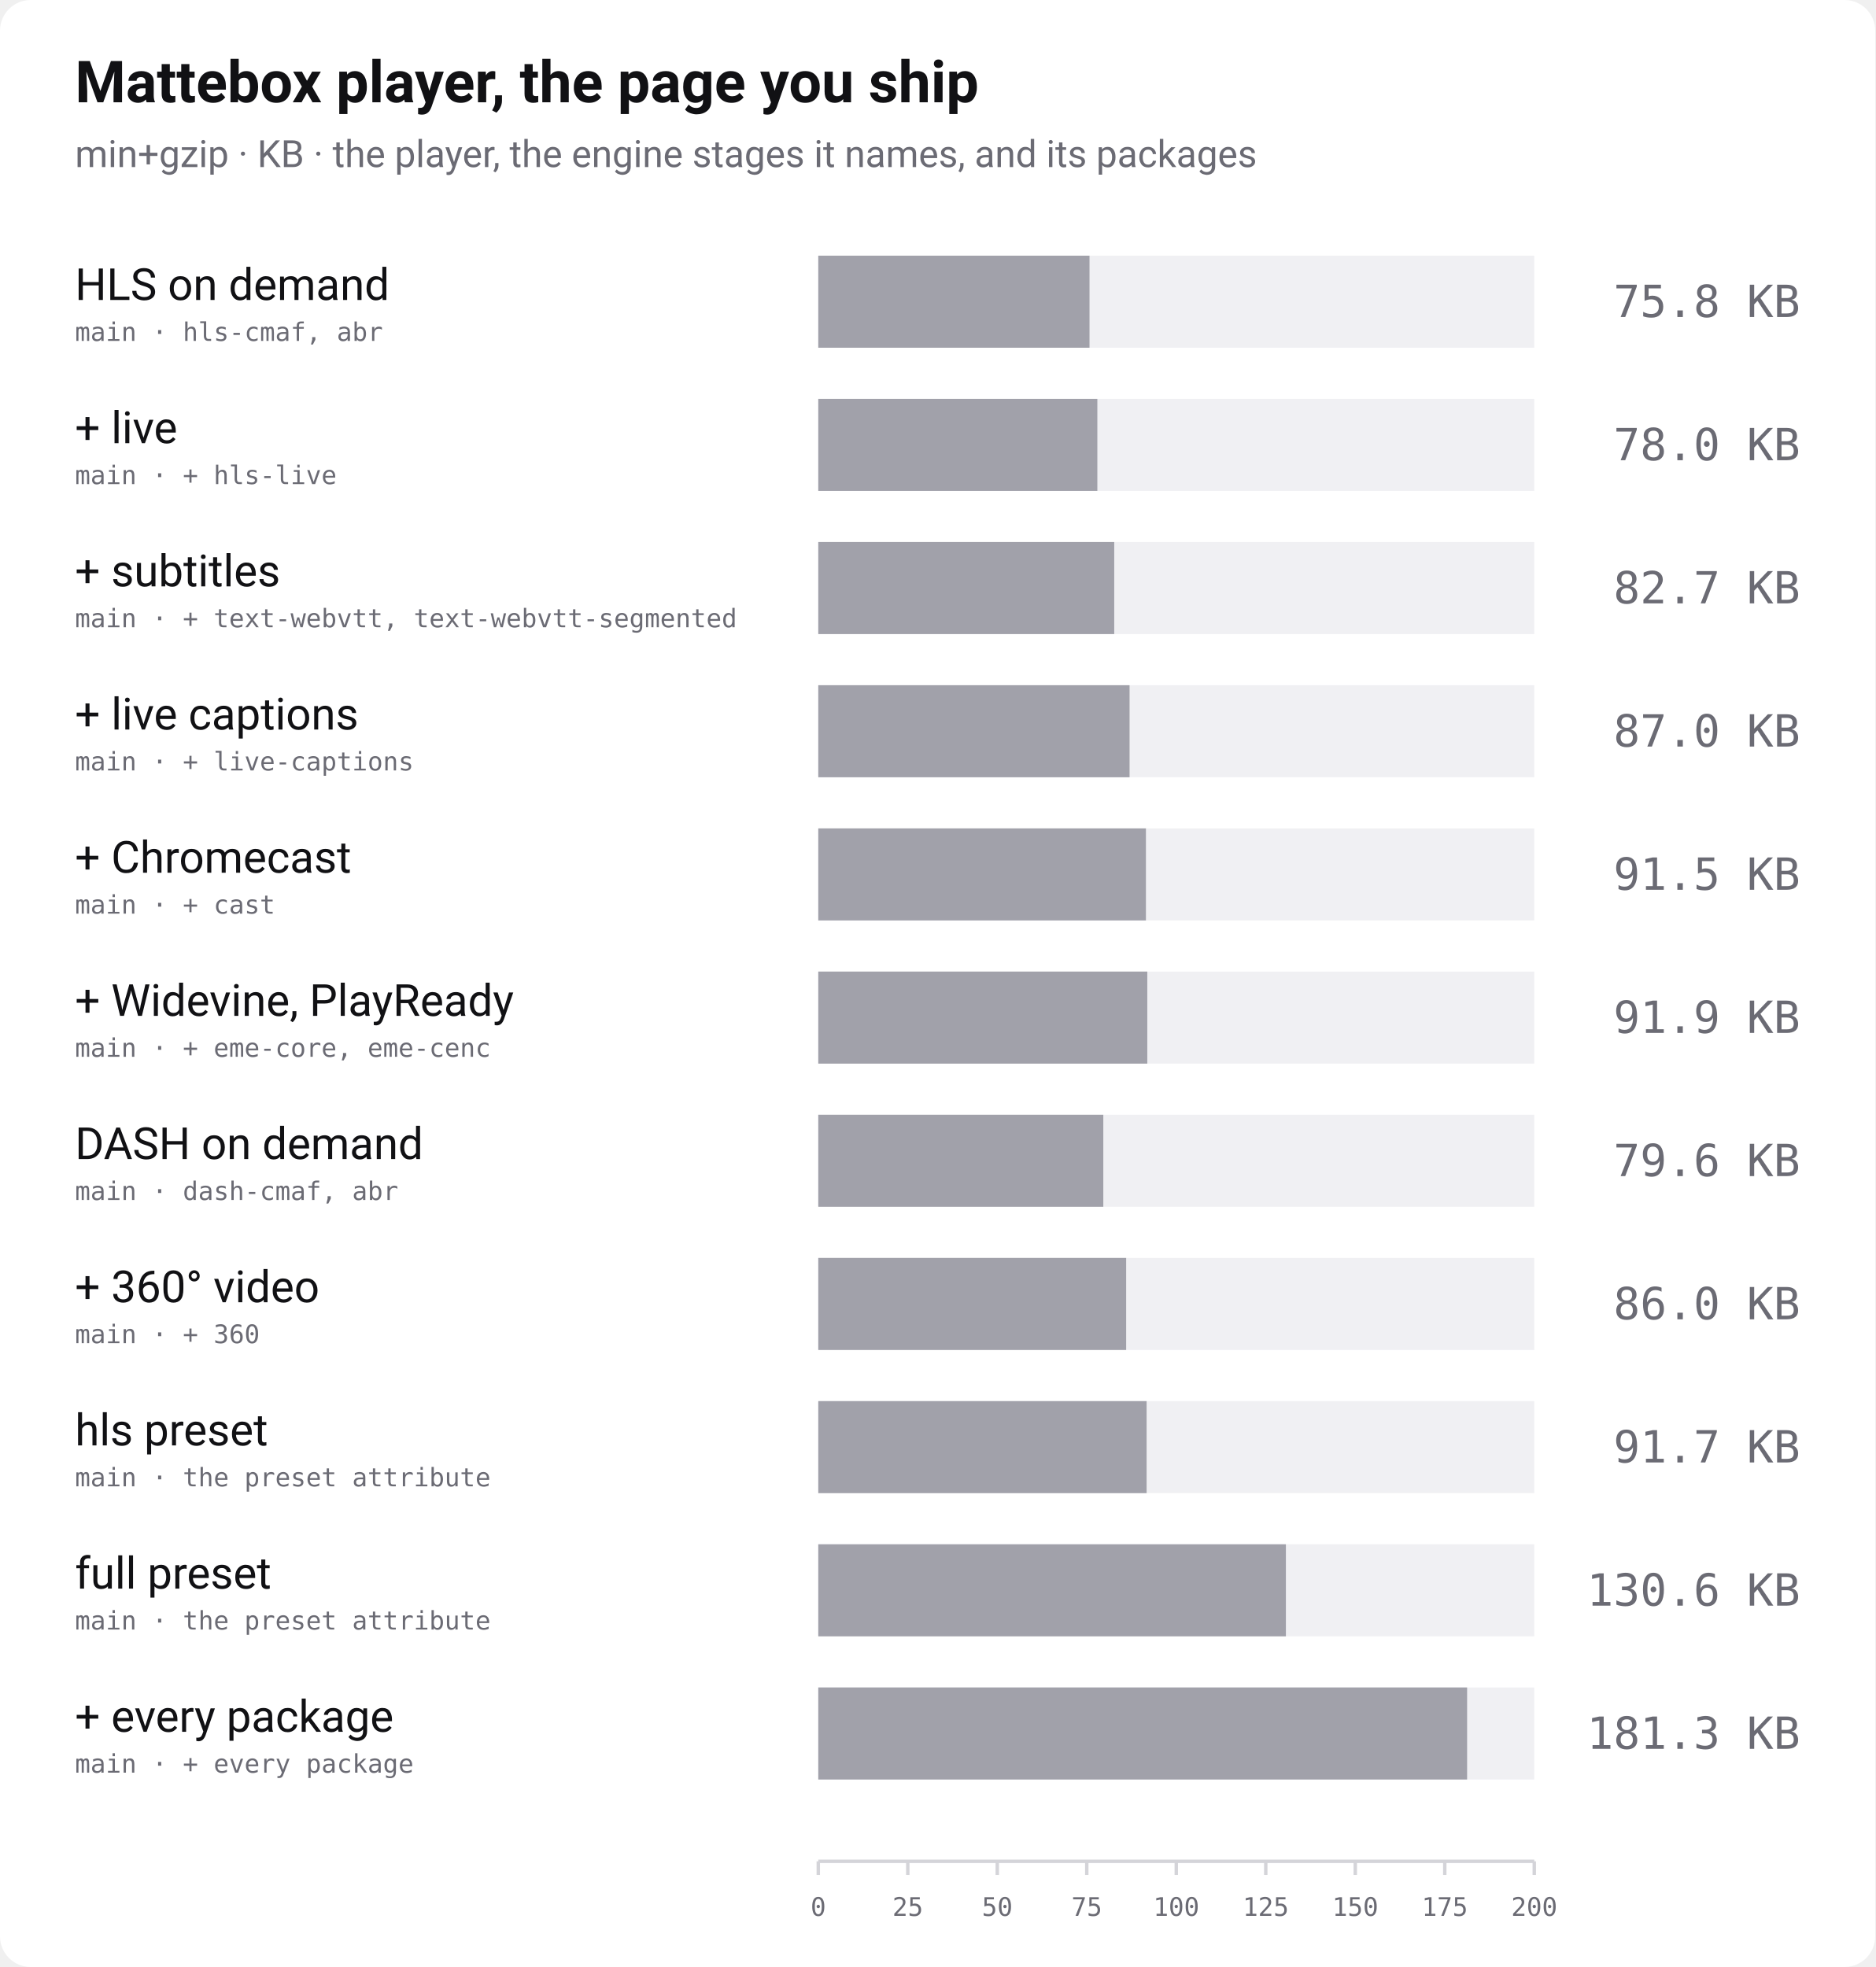
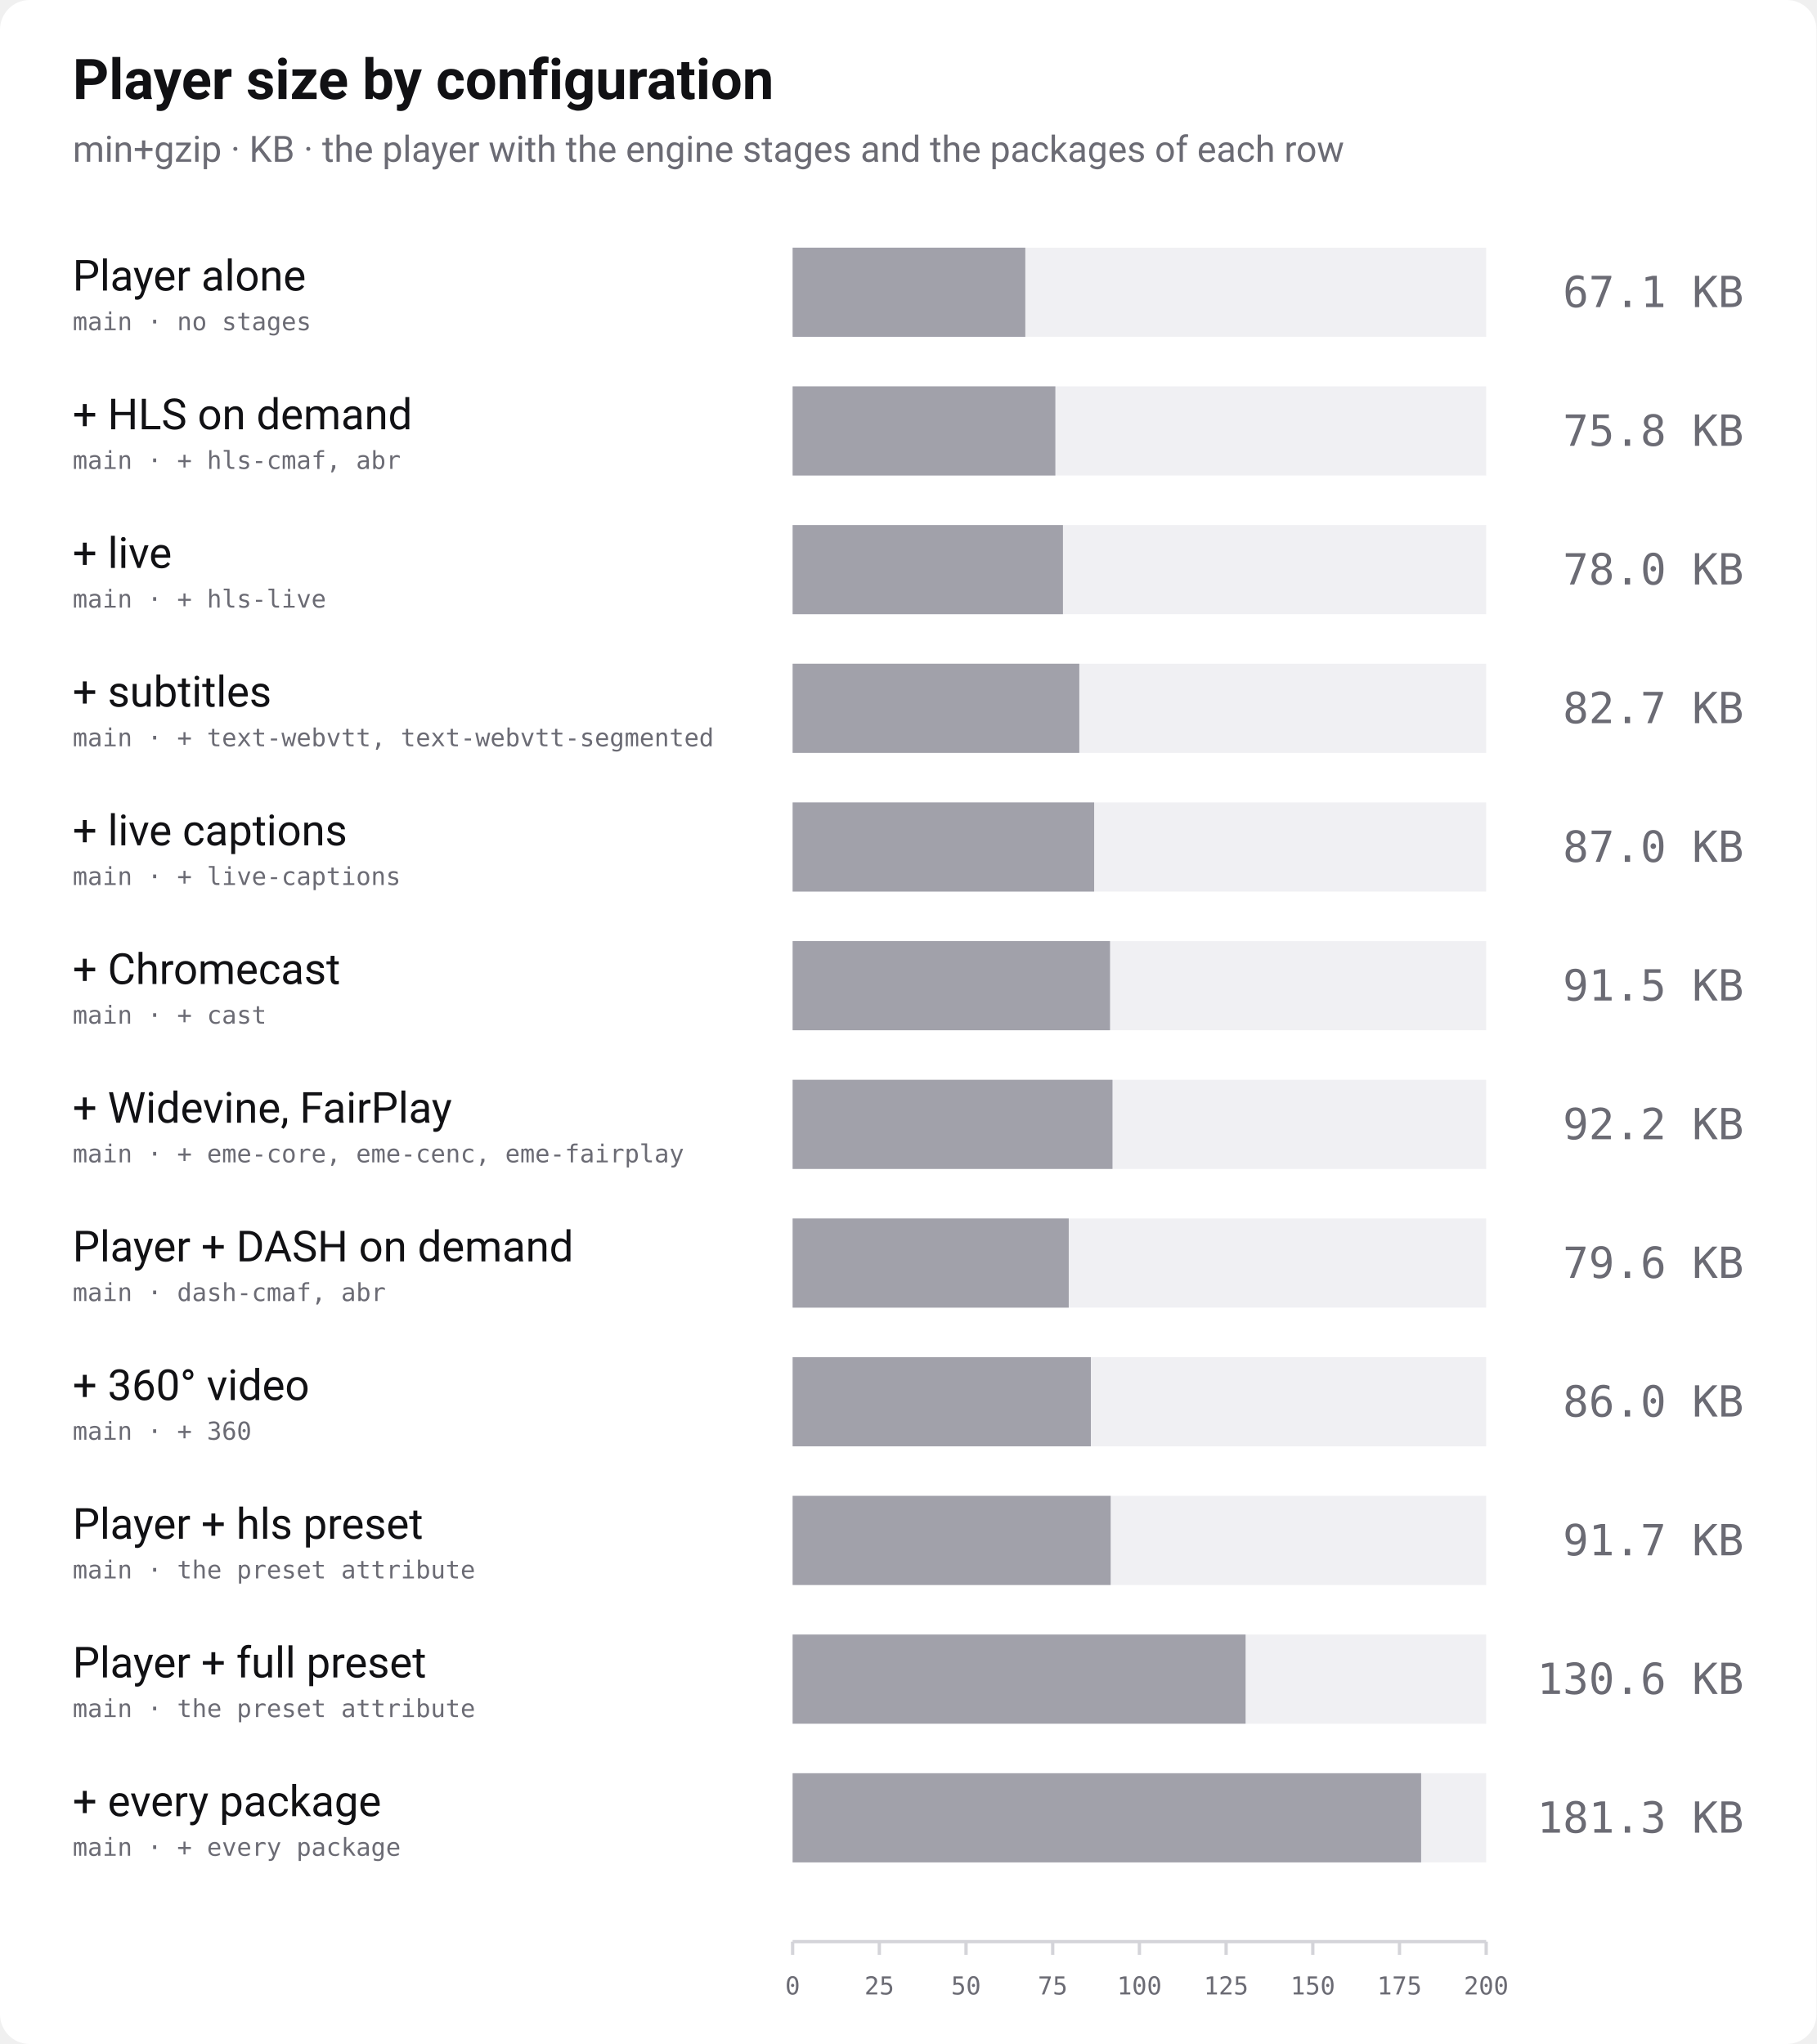
- <svg xmlns="http://www.w3.org/2000/svg" width="1100" height="1154" viewBox="0 0 1100 1154" role="img" aria-label="Bundle size of whole Mattebox player pages, by the engine stages and packages they use, min+gzip">
-   <rect width="1100" height="1154" rx="18" fill="#ffffff" />
-   <text x="44" y="60" font-family="-apple-system, 'Segoe UI', Roboto, Helvetica, Arial, sans-serif" font-size="34" font-weight="700" fill="#111114">Mattebox player, the page you ship</text>
-   <text x="44" y="98" font-family="-apple-system, 'Segoe UI', Roboto, Helvetica, Arial, sans-serif" font-size="22" fill="#6b6b74">min+gzip · KB · the player, the engine stages it names, and its packages</text>
-   <text x="44" y="176" font-family="-apple-system, 'Segoe UI', Roboto, Helvetica, Arial, sans-serif" font-size="26" font-weight="400" fill="#111114">HLS on demand</text>
-   <text x="44" y="200" font-family="ui-monospace, 'SF Mono', Menlo, Consolas, monospace" font-size="15" fill="#6b6b74">main · hls-cmaf, abr</text>
+ <svg xmlns="http://www.w3.org/2000/svg" width="1100" height="1238" viewBox="0 0 1100 1238" role="img" aria-label="Bundle size of the Mattebox player by the engine stages and packages it is configured with, min+gzip">
+   <rect width="1100" height="1238" rx="18" fill="#ffffff" />
+   <text x="44" y="60" font-family="-apple-system, 'Segoe UI', Roboto, Helvetica, Arial, sans-serif" font-size="34" font-weight="700" fill="#111114">Player size by configuration</text>
+   <text x="44" y="98" font-family="-apple-system, 'Segoe UI', Roboto, Helvetica, Arial, sans-serif" font-size="22" fill="#6b6b74">min+gzip · KB · the player with the engine stages and the packages of each row</text>
+   <text x="44" y="176" font-family="-apple-system, 'Segoe UI', Roboto, Helvetica, Arial, sans-serif" font-size="26" font-weight="400" fill="#111114">Player alone</text>
+   <text x="44" y="200" font-family="ui-monospace, 'SF Mono', Menlo, Consolas, monospace" font-size="15" fill="#6b6b74">main · no stages</text>
  <rect x="480" y="150" width="420" height="54" fill="#f0f0f3" />
-   <rect x="480" y="150" width="159.1" height="54" fill="#a1a1aa" />
-   <text x="1056" y="186" text-anchor="end" font-family="ui-monospace, 'SF Mono', Menlo, Consolas, monospace" font-size="26" font-weight="400" fill="#6b6b74">75.8 KB</text>
-   <text x="44" y="260" font-family="-apple-system, 'Segoe UI', Roboto, Helvetica, Arial, sans-serif" font-size="26" font-weight="400" fill="#111114">+ live</text>
-   <text x="44" y="284" font-family="ui-monospace, 'SF Mono', Menlo, Consolas, monospace" font-size="15" fill="#6b6b74">main · + hls-live</text>
+   <rect x="480" y="150" width="140.9" height="54" fill="#a1a1aa" />
+   <text x="1056" y="186" text-anchor="end" font-family="ui-monospace, 'SF Mono', Menlo, Consolas, monospace" font-size="26" font-weight="400" fill="#6b6b74">67.1 KB</text>
+   <text x="44" y="260" font-family="-apple-system, 'Segoe UI', Roboto, Helvetica, Arial, sans-serif" font-size="26" font-weight="400" fill="#111114">+ HLS on demand</text>
+   <text x="44" y="284" font-family="ui-monospace, 'SF Mono', Menlo, Consolas, monospace" font-size="15" fill="#6b6b74">main · + hls-cmaf, abr</text>
  <rect x="480" y="234" width="420" height="54" fill="#f0f0f3" />
-   <rect x="480" y="234" width="163.7" height="54" fill="#a1a1aa" />
-   <text x="1056" y="270" text-anchor="end" font-family="ui-monospace, 'SF Mono', Menlo, Consolas, monospace" font-size="26" font-weight="400" fill="#6b6b74">78.0 KB</text>
-   <text x="44" y="344" font-family="-apple-system, 'Segoe UI', Roboto, Helvetica, Arial, sans-serif" font-size="26" font-weight="400" fill="#111114">+ subtitles</text>
-   <text x="44" y="368" font-family="ui-monospace, 'SF Mono', Menlo, Consolas, monospace" font-size="15" fill="#6b6b74">main · + text-webvtt, text-webvtt-segmented</text>
+   <rect x="480" y="234" width="159.1" height="54" fill="#a1a1aa" />
+   <text x="1056" y="270" text-anchor="end" font-family="ui-monospace, 'SF Mono', Menlo, Consolas, monospace" font-size="26" font-weight="400" fill="#6b6b74">75.8 KB</text>
+   <text x="44" y="344" font-family="-apple-system, 'Segoe UI', Roboto, Helvetica, Arial, sans-serif" font-size="26" font-weight="400" fill="#111114">+ live</text>
+   <text x="44" y="368" font-family="ui-monospace, 'SF Mono', Menlo, Consolas, monospace" font-size="15" fill="#6b6b74">main · + hls-live</text>
  <rect x="480" y="318" width="420" height="54" fill="#f0f0f3" />
-   <rect x="480" y="318" width="173.6" height="54" fill="#a1a1aa" />
-   <text x="1056" y="354" text-anchor="end" font-family="ui-monospace, 'SF Mono', Menlo, Consolas, monospace" font-size="26" font-weight="400" fill="#6b6b74">82.7 KB</text>
-   <text x="44" y="428" font-family="-apple-system, 'Segoe UI', Roboto, Helvetica, Arial, sans-serif" font-size="26" font-weight="400" fill="#111114">+ live captions</text>
-   <text x="44" y="452" font-family="ui-monospace, 'SF Mono', Menlo, Consolas, monospace" font-size="15" fill="#6b6b74">main · + live-captions</text>
+   <rect x="480" y="318" width="163.7" height="54" fill="#a1a1aa" />
+   <text x="1056" y="354" text-anchor="end" font-family="ui-monospace, 'SF Mono', Menlo, Consolas, monospace" font-size="26" font-weight="400" fill="#6b6b74">78.0 KB</text>
+   <text x="44" y="428" font-family="-apple-system, 'Segoe UI', Roboto, Helvetica, Arial, sans-serif" font-size="26" font-weight="400" fill="#111114">+ subtitles</text>
+   <text x="44" y="452" font-family="ui-monospace, 'SF Mono', Menlo, Consolas, monospace" font-size="15" fill="#6b6b74">main · + text-webvtt, text-webvtt-segmented</text>
  <rect x="480" y="402" width="420" height="54" fill="#f0f0f3" />
-   <rect x="480" y="402" width="182.6" height="54" fill="#a1a1aa" />
-   <text x="1056" y="438" text-anchor="end" font-family="ui-monospace, 'SF Mono', Menlo, Consolas, monospace" font-size="26" font-weight="400" fill="#6b6b74">87.0 KB</text>
-   <text x="44" y="512" font-family="-apple-system, 'Segoe UI', Roboto, Helvetica, Arial, sans-serif" font-size="26" font-weight="400" fill="#111114">+ Chromecast</text>
-   <text x="44" y="536" font-family="ui-monospace, 'SF Mono', Menlo, Consolas, monospace" font-size="15" fill="#6b6b74">main · + cast</text>
+   <rect x="480" y="402" width="173.6" height="54" fill="#a1a1aa" />
+   <text x="1056" y="438" text-anchor="end" font-family="ui-monospace, 'SF Mono', Menlo, Consolas, monospace" font-size="26" font-weight="400" fill="#6b6b74">82.7 KB</text>
+   <text x="44" y="512" font-family="-apple-system, 'Segoe UI', Roboto, Helvetica, Arial, sans-serif" font-size="26" font-weight="400" fill="#111114">+ live captions</text>
+   <text x="44" y="536" font-family="ui-monospace, 'SF Mono', Menlo, Consolas, monospace" font-size="15" fill="#6b6b74">main · + live-captions</text>
  <rect x="480" y="486" width="420" height="54" fill="#f0f0f3" />
-   <rect x="480" y="486" width="192.2" height="54" fill="#a1a1aa" />
-   <text x="1056" y="522" text-anchor="end" font-family="ui-monospace, 'SF Mono', Menlo, Consolas, monospace" font-size="26" font-weight="400" fill="#6b6b74">91.5 KB</text>
-   <text x="44" y="596" font-family="-apple-system, 'Segoe UI', Roboto, Helvetica, Arial, sans-serif" font-size="26" font-weight="400" fill="#111114">+ Widevine, PlayReady</text>
-   <text x="44" y="620" font-family="ui-monospace, 'SF Mono', Menlo, Consolas, monospace" font-size="15" fill="#6b6b74">main · + eme-core, eme-cenc</text>
+   <rect x="480" y="486" width="182.6" height="54" fill="#a1a1aa" />
+   <text x="1056" y="522" text-anchor="end" font-family="ui-monospace, 'SF Mono', Menlo, Consolas, monospace" font-size="26" font-weight="400" fill="#6b6b74">87.0 KB</text>
+   <text x="44" y="596" font-family="-apple-system, 'Segoe UI', Roboto, Helvetica, Arial, sans-serif" font-size="26" font-weight="400" fill="#111114">+ Chromecast</text>
+   <text x="44" y="620" font-family="ui-monospace, 'SF Mono', Menlo, Consolas, monospace" font-size="15" fill="#6b6b74">main · + cast</text>
  <rect x="480" y="570" width="420" height="54" fill="#f0f0f3" />
-   <rect x="480" y="570" width="193.0" height="54" fill="#a1a1aa" />
-   <text x="1056" y="606" text-anchor="end" font-family="ui-monospace, 'SF Mono', Menlo, Consolas, monospace" font-size="26" font-weight="400" fill="#6b6b74">91.9 KB</text>
-   <text x="44" y="680" font-family="-apple-system, 'Segoe UI', Roboto, Helvetica, Arial, sans-serif" font-size="26" font-weight="400" fill="#111114">DASH on demand</text>
-   <text x="44" y="704" font-family="ui-monospace, 'SF Mono', Menlo, Consolas, monospace" font-size="15" fill="#6b6b74">main · dash-cmaf, abr</text>
+   <rect x="480" y="570" width="192.2" height="54" fill="#a1a1aa" />
+   <text x="1056" y="606" text-anchor="end" font-family="ui-monospace, 'SF Mono', Menlo, Consolas, monospace" font-size="26" font-weight="400" fill="#6b6b74">91.5 KB</text>
+   <text x="44" y="680" font-family="-apple-system, 'Segoe UI', Roboto, Helvetica, Arial, sans-serif" font-size="26" font-weight="400" fill="#111114">+ Widevine, FairPlay</text>
+   <text x="44" y="704" font-family="ui-monospace, 'SF Mono', Menlo, Consolas, monospace" font-size="15" fill="#6b6b74">main · + eme-core, eme-cenc, eme-fairplay</text>
  <rect x="480" y="654" width="420" height="54" fill="#f0f0f3" />
-   <rect x="480" y="654" width="167.2" height="54" fill="#a1a1aa" />
-   <text x="1056" y="690" text-anchor="end" font-family="ui-monospace, 'SF Mono', Menlo, Consolas, monospace" font-size="26" font-weight="400" fill="#6b6b74">79.6 KB</text>
-   <text x="44" y="764" font-family="-apple-system, 'Segoe UI', Roboto, Helvetica, Arial, sans-serif" font-size="26" font-weight="400" fill="#111114">+ 360° video</text>
-   <text x="44" y="788" font-family="ui-monospace, 'SF Mono', Menlo, Consolas, monospace" font-size="15" fill="#6b6b74">main · + 360</text>
+   <rect x="480" y="654" width="193.7" height="54" fill="#a1a1aa" />
+   <text x="1056" y="690" text-anchor="end" font-family="ui-monospace, 'SF Mono', Menlo, Consolas, monospace" font-size="26" font-weight="400" fill="#6b6b74">92.2 KB</text>
+   <text x="44" y="764" font-family="-apple-system, 'Segoe UI', Roboto, Helvetica, Arial, sans-serif" font-size="26" font-weight="400" fill="#111114">Player + DASH on demand</text>
+   <text x="44" y="788" font-family="ui-monospace, 'SF Mono', Menlo, Consolas, monospace" font-size="15" fill="#6b6b74">main · dash-cmaf, abr</text>
  <rect x="480" y="738" width="420" height="54" fill="#f0f0f3" />
-   <rect x="480" y="738" width="180.6" height="54" fill="#a1a1aa" />
-   <text x="1056" y="774" text-anchor="end" font-family="ui-monospace, 'SF Mono', Menlo, Consolas, monospace" font-size="26" font-weight="400" fill="#6b6b74">86.0 KB</text>
-   <text x="44" y="848" font-family="-apple-system, 'Segoe UI', Roboto, Helvetica, Arial, sans-serif" font-size="26" font-weight="400" fill="#111114">hls preset</text>
-   <text x="44" y="872" font-family="ui-monospace, 'SF Mono', Menlo, Consolas, monospace" font-size="15" fill="#6b6b74">main · the preset attribute</text>
+   <rect x="480" y="738" width="167.2" height="54" fill="#a1a1aa" />
+   <text x="1056" y="774" text-anchor="end" font-family="ui-monospace, 'SF Mono', Menlo, Consolas, monospace" font-size="26" font-weight="400" fill="#6b6b74">79.6 KB</text>
+   <text x="44" y="848" font-family="-apple-system, 'Segoe UI', Roboto, Helvetica, Arial, sans-serif" font-size="26" font-weight="400" fill="#111114">+ 360° video</text>
+   <text x="44" y="872" font-family="ui-monospace, 'SF Mono', Menlo, Consolas, monospace" font-size="15" fill="#6b6b74">main · + 360</text>
  <rect x="480" y="822" width="420" height="54" fill="#f0f0f3" />
-   <rect x="480" y="822" width="192.6" height="54" fill="#a1a1aa" />
-   <text x="1056" y="858" text-anchor="end" font-family="ui-monospace, 'SF Mono', Menlo, Consolas, monospace" font-size="26" font-weight="400" fill="#6b6b74">91.7 KB</text>
-   <text x="44" y="932" font-family="-apple-system, 'Segoe UI', Roboto, Helvetica, Arial, sans-serif" font-size="26" font-weight="400" fill="#111114">full preset</text>
+   <rect x="480" y="822" width="180.6" height="54" fill="#a1a1aa" />
+   <text x="1056" y="858" text-anchor="end" font-family="ui-monospace, 'SF Mono', Menlo, Consolas, monospace" font-size="26" font-weight="400" fill="#6b6b74">86.0 KB</text>
+   <text x="44" y="932" font-family="-apple-system, 'Segoe UI', Roboto, Helvetica, Arial, sans-serif" font-size="26" font-weight="400" fill="#111114">Player + hls preset</text>
  <text x="44" y="956" font-family="ui-monospace, 'SF Mono', Menlo, Consolas, monospace" font-size="15" fill="#6b6b74">main · the preset attribute</text>
  <rect x="480" y="906" width="420" height="54" fill="#f0f0f3" />
-   <rect x="480" y="906" width="274.3" height="54" fill="#a1a1aa" />
-   <text x="1056" y="942" text-anchor="end" font-family="ui-monospace, 'SF Mono', Menlo, Consolas, monospace" font-size="26" font-weight="400" fill="#6b6b74">130.6 KB</text>
-   <text x="44" y="1016" font-family="-apple-system, 'Segoe UI', Roboto, Helvetica, Arial, sans-serif" font-size="26" font-weight="400" fill="#111114">+ every package</text>
-   <text x="44" y="1040" font-family="ui-monospace, 'SF Mono', Menlo, Consolas, monospace" font-size="15" fill="#6b6b74">main · + every package</text>
+   <rect x="480" y="906" width="192.6" height="54" fill="#a1a1aa" />
+   <text x="1056" y="942" text-anchor="end" font-family="ui-monospace, 'SF Mono', Menlo, Consolas, monospace" font-size="26" font-weight="400" fill="#6b6b74">91.7 KB</text>
+   <text x="44" y="1016" font-family="-apple-system, 'Segoe UI', Roboto, Helvetica, Arial, sans-serif" font-size="26" font-weight="400" fill="#111114">Player + full preset</text>
+   <text x="44" y="1040" font-family="ui-monospace, 'SF Mono', Menlo, Consolas, monospace" font-size="15" fill="#6b6b74">main · the preset attribute</text>
  <rect x="480" y="990" width="420" height="54" fill="#f0f0f3" />
-   <rect x="480" y="990" width="380.6" height="54" fill="#a1a1aa" />
-   <text x="1056" y="1026" text-anchor="end" font-family="ui-monospace, 'SF Mono', Menlo, Consolas, monospace" font-size="26" font-weight="400" fill="#6b6b74">181.3 KB</text>
-   <line x1="480" y1="1092" x2="900" y2="1092" stroke="#d4d4d9" stroke-width="2" />
-   <line x1="480.0" y1="1092" x2="480.0" y2="1100" stroke="#d4d4d9" stroke-width="2" />
-   <text x="480.0" y="1124" text-anchor="middle" font-family="ui-monospace, 'SF Mono', Menlo, Consolas, monospace" font-size="15" fill="#6b6b74">0</text>
-   <line x1="532.5" y1="1092" x2="532.5" y2="1100" stroke="#d4d4d9" stroke-width="2" />
-   <text x="532.5" y="1124" text-anchor="middle" font-family="ui-monospace, 'SF Mono', Menlo, Consolas, monospace" font-size="15" fill="#6b6b74">25</text>
-   <line x1="585.0" y1="1092" x2="585.0" y2="1100" stroke="#d4d4d9" stroke-width="2" />
-   <text x="585.0" y="1124" text-anchor="middle" font-family="ui-monospace, 'SF Mono', Menlo, Consolas, monospace" font-size="15" fill="#6b6b74">50</text>
-   <line x1="637.5" y1="1092" x2="637.5" y2="1100" stroke="#d4d4d9" stroke-width="2" />
-   <text x="637.5" y="1124" text-anchor="middle" font-family="ui-monospace, 'SF Mono', Menlo, Consolas, monospace" font-size="15" fill="#6b6b74">75</text>
-   <line x1="690.0" y1="1092" x2="690.0" y2="1100" stroke="#d4d4d9" stroke-width="2" />
-   <text x="690.0" y="1124" text-anchor="middle" font-family="ui-monospace, 'SF Mono', Menlo, Consolas, monospace" font-size="15" fill="#6b6b74">100</text>
-   <line x1="742.5" y1="1092" x2="742.5" y2="1100" stroke="#d4d4d9" stroke-width="2" />
-   <text x="742.5" y="1124" text-anchor="middle" font-family="ui-monospace, 'SF Mono', Menlo, Consolas, monospace" font-size="15" fill="#6b6b74">125</text>
-   <line x1="795.0" y1="1092" x2="795.0" y2="1100" stroke="#d4d4d9" stroke-width="2" />
-   <text x="795.0" y="1124" text-anchor="middle" font-family="ui-monospace, 'SF Mono', Menlo, Consolas, monospace" font-size="15" fill="#6b6b74">150</text>
-   <line x1="847.5" y1="1092" x2="847.5" y2="1100" stroke="#d4d4d9" stroke-width="2" />
-   <text x="847.5" y="1124" text-anchor="middle" font-family="ui-monospace, 'SF Mono', Menlo, Consolas, monospace" font-size="15" fill="#6b6b74">175</text>
-   <line x1="900.0" y1="1092" x2="900.0" y2="1100" stroke="#d4d4d9" stroke-width="2" />
-   <text x="900.0" y="1124" text-anchor="middle" font-family="ui-monospace, 'SF Mono', Menlo, Consolas, monospace" font-size="15" fill="#6b6b74">200</text>
+   <rect x="480" y="990" width="274.3" height="54" fill="#a1a1aa" />
+   <text x="1056" y="1026" text-anchor="end" font-family="ui-monospace, 'SF Mono', Menlo, Consolas, monospace" font-size="26" font-weight="400" fill="#6b6b74">130.6 KB</text>
+   <text x="44" y="1100" font-family="-apple-system, 'Segoe UI', Roboto, Helvetica, Arial, sans-serif" font-size="26" font-weight="400" fill="#111114">+ every package</text>
+   <text x="44" y="1124" font-family="ui-monospace, 'SF Mono', Menlo, Consolas, monospace" font-size="15" fill="#6b6b74">main · + every package</text>
+   <rect x="480" y="1074" width="420" height="54" fill="#f0f0f3" />
+   <rect x="480" y="1074" width="380.6" height="54" fill="#a1a1aa" />
+   <text x="1056" y="1110" text-anchor="end" font-family="ui-monospace, 'SF Mono', Menlo, Consolas, monospace" font-size="26" font-weight="400" fill="#6b6b74">181.3 KB</text>
+   <line x1="480" y1="1176" x2="900" y2="1176" stroke="#d4d4d9" stroke-width="2" />
+   <line x1="480.0" y1="1176" x2="480.0" y2="1184" stroke="#d4d4d9" stroke-width="2" />
+   <text x="480.0" y="1208" text-anchor="middle" font-family="ui-monospace, 'SF Mono', Menlo, Consolas, monospace" font-size="15" fill="#6b6b74">0</text>
+   <line x1="532.5" y1="1176" x2="532.5" y2="1184" stroke="#d4d4d9" stroke-width="2" />
+   <text x="532.5" y="1208" text-anchor="middle" font-family="ui-monospace, 'SF Mono', Menlo, Consolas, monospace" font-size="15" fill="#6b6b74">25</text>
+   <line x1="585.0" y1="1176" x2="585.0" y2="1184" stroke="#d4d4d9" stroke-width="2" />
+   <text x="585.0" y="1208" text-anchor="middle" font-family="ui-monospace, 'SF Mono', Menlo, Consolas, monospace" font-size="15" fill="#6b6b74">50</text>
+   <line x1="637.5" y1="1176" x2="637.5" y2="1184" stroke="#d4d4d9" stroke-width="2" />
+   <text x="637.5" y="1208" text-anchor="middle" font-family="ui-monospace, 'SF Mono', Menlo, Consolas, monospace" font-size="15" fill="#6b6b74">75</text>
+   <line x1="690.0" y1="1176" x2="690.0" y2="1184" stroke="#d4d4d9" stroke-width="2" />
+   <text x="690.0" y="1208" text-anchor="middle" font-family="ui-monospace, 'SF Mono', Menlo, Consolas, monospace" font-size="15" fill="#6b6b74">100</text>
+   <line x1="742.5" y1="1176" x2="742.5" y2="1184" stroke="#d4d4d9" stroke-width="2" />
+   <text x="742.5" y="1208" text-anchor="middle" font-family="ui-monospace, 'SF Mono', Menlo, Consolas, monospace" font-size="15" fill="#6b6b74">125</text>
+   <line x1="795.0" y1="1176" x2="795.0" y2="1184" stroke="#d4d4d9" stroke-width="2" />
+   <text x="795.0" y="1208" text-anchor="middle" font-family="ui-monospace, 'SF Mono', Menlo, Consolas, monospace" font-size="15" fill="#6b6b74">150</text>
+   <line x1="847.5" y1="1176" x2="847.5" y2="1184" stroke="#d4d4d9" stroke-width="2" />
+   <text x="847.5" y="1208" text-anchor="middle" font-family="ui-monospace, 'SF Mono', Menlo, Consolas, monospace" font-size="15" fill="#6b6b74">175</text>
+   <line x1="900.0" y1="1176" x2="900.0" y2="1184" stroke="#d4d4d9" stroke-width="2" />
+   <text x="900.0" y="1208" text-anchor="middle" font-family="ui-monospace, 'SF Mono', Menlo, Consolas, monospace" font-size="15" fill="#6b6b74">200</text>
</svg>
